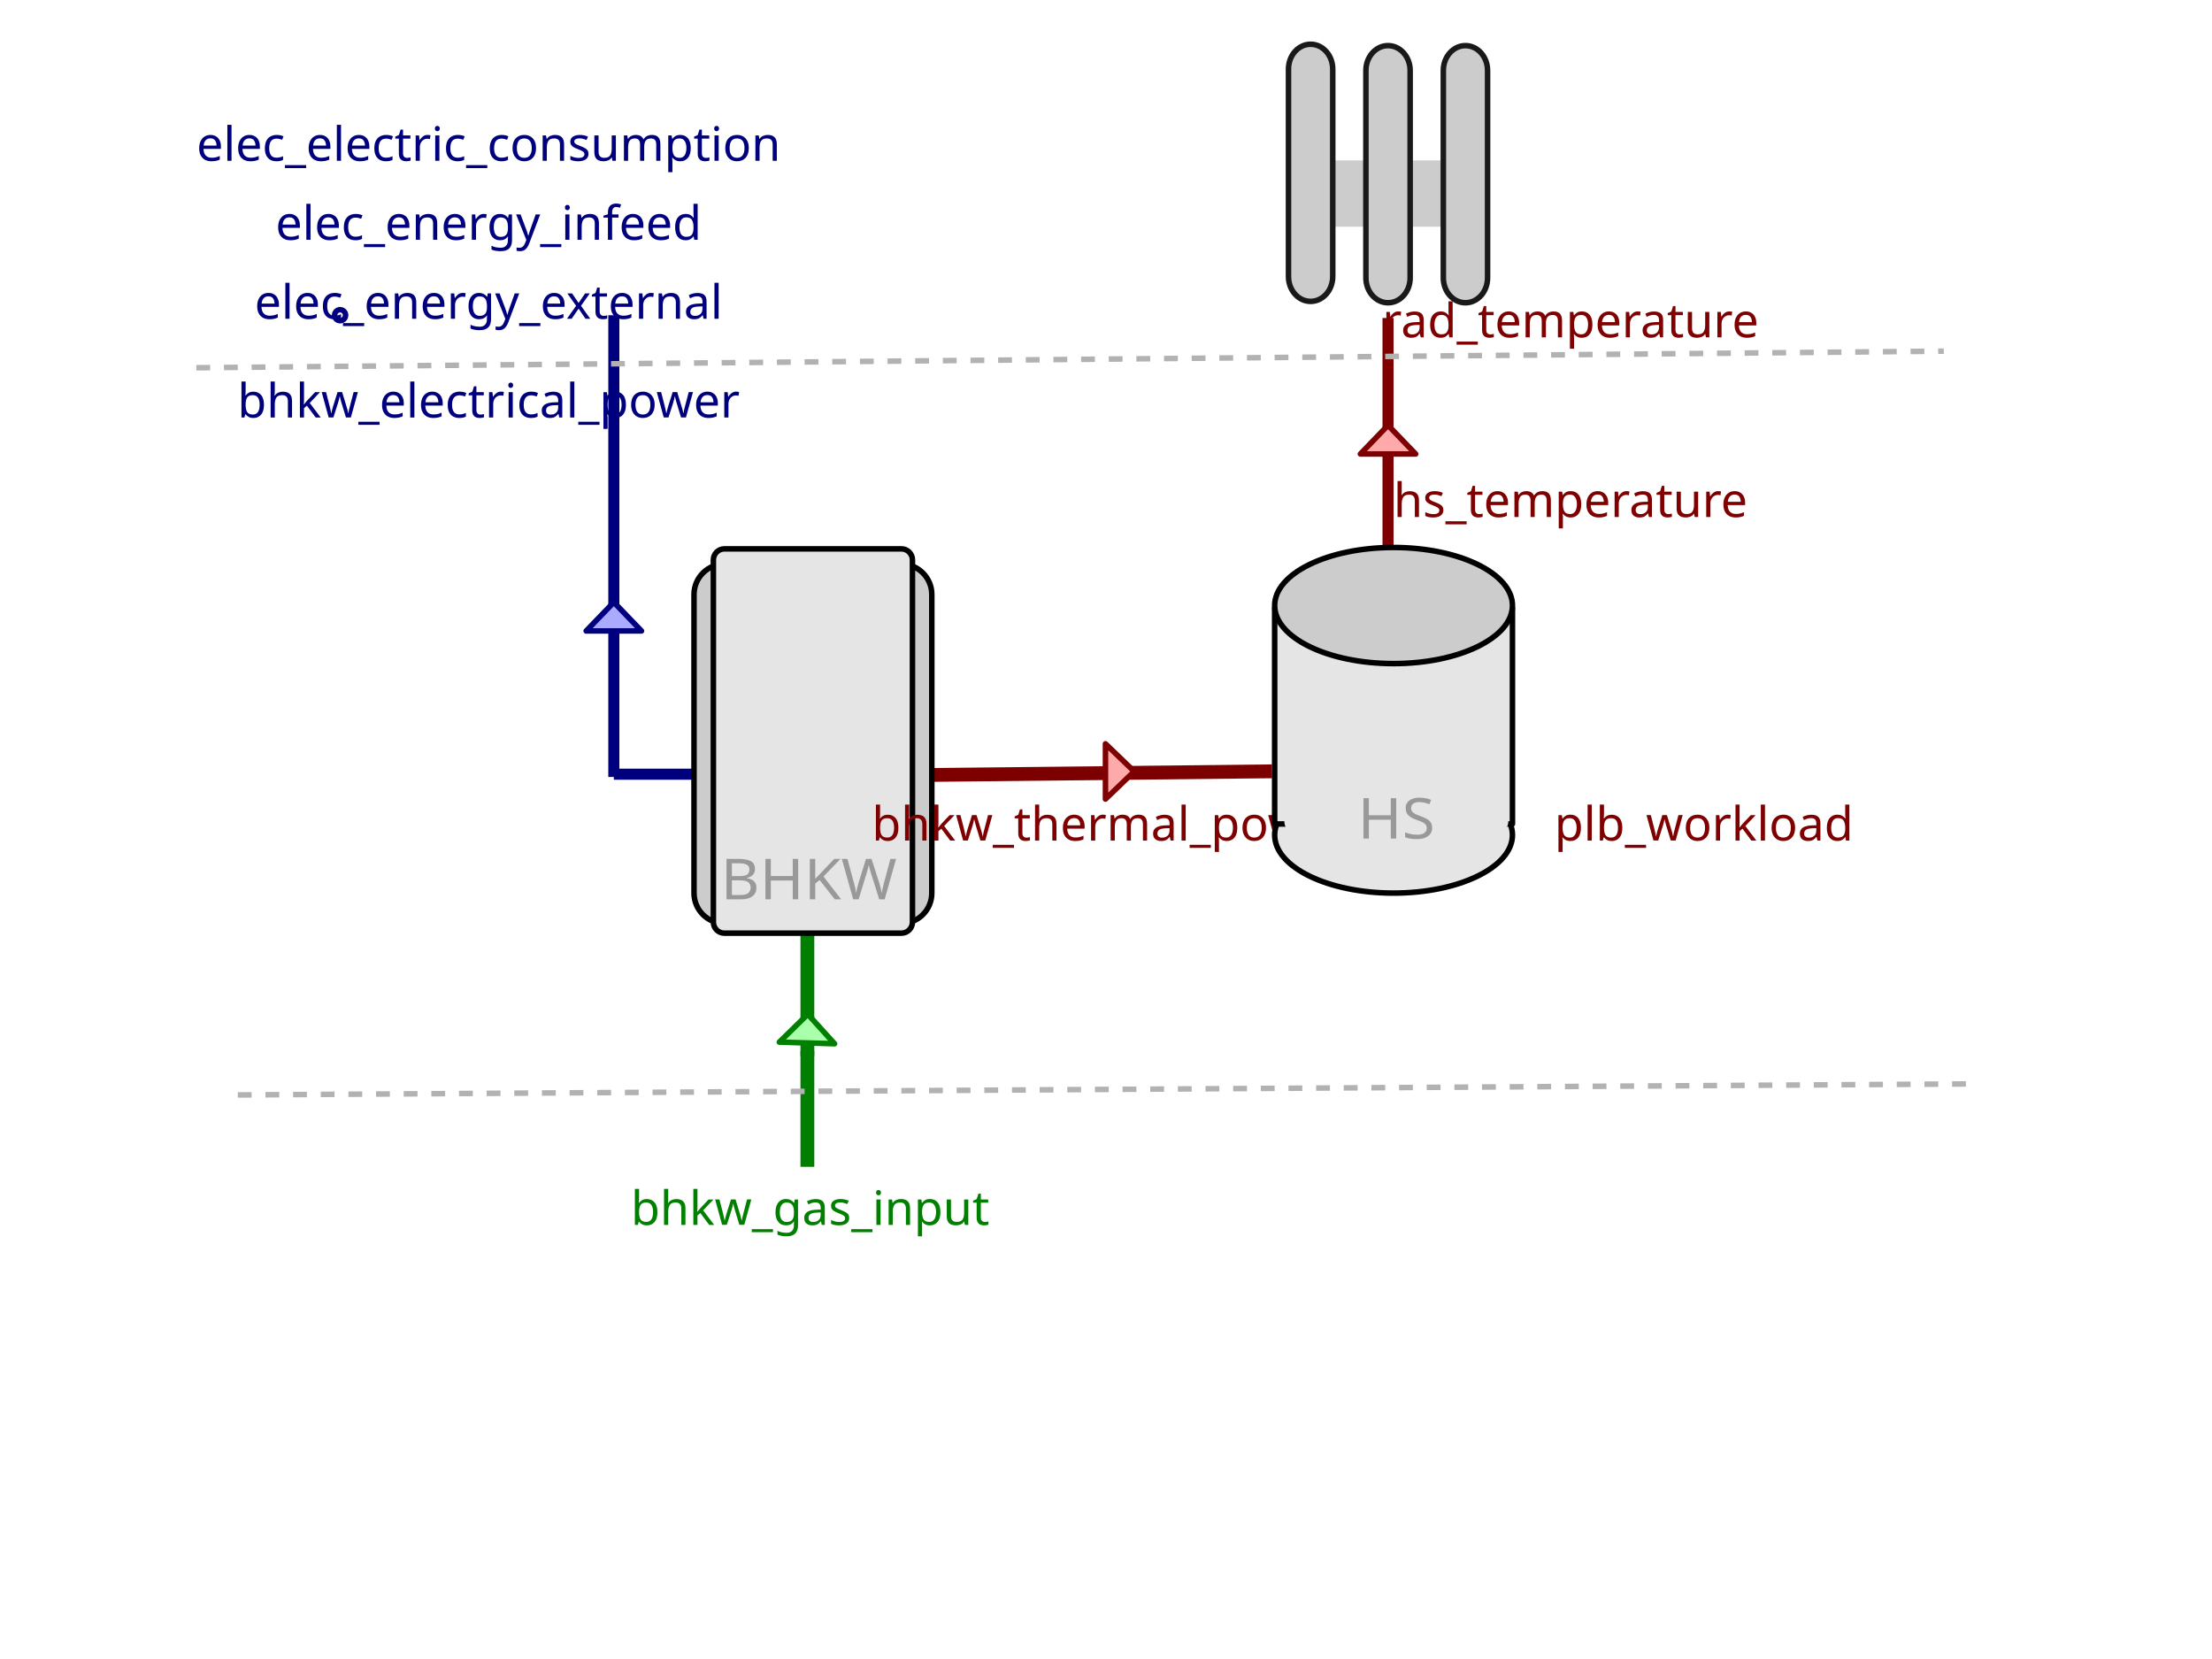
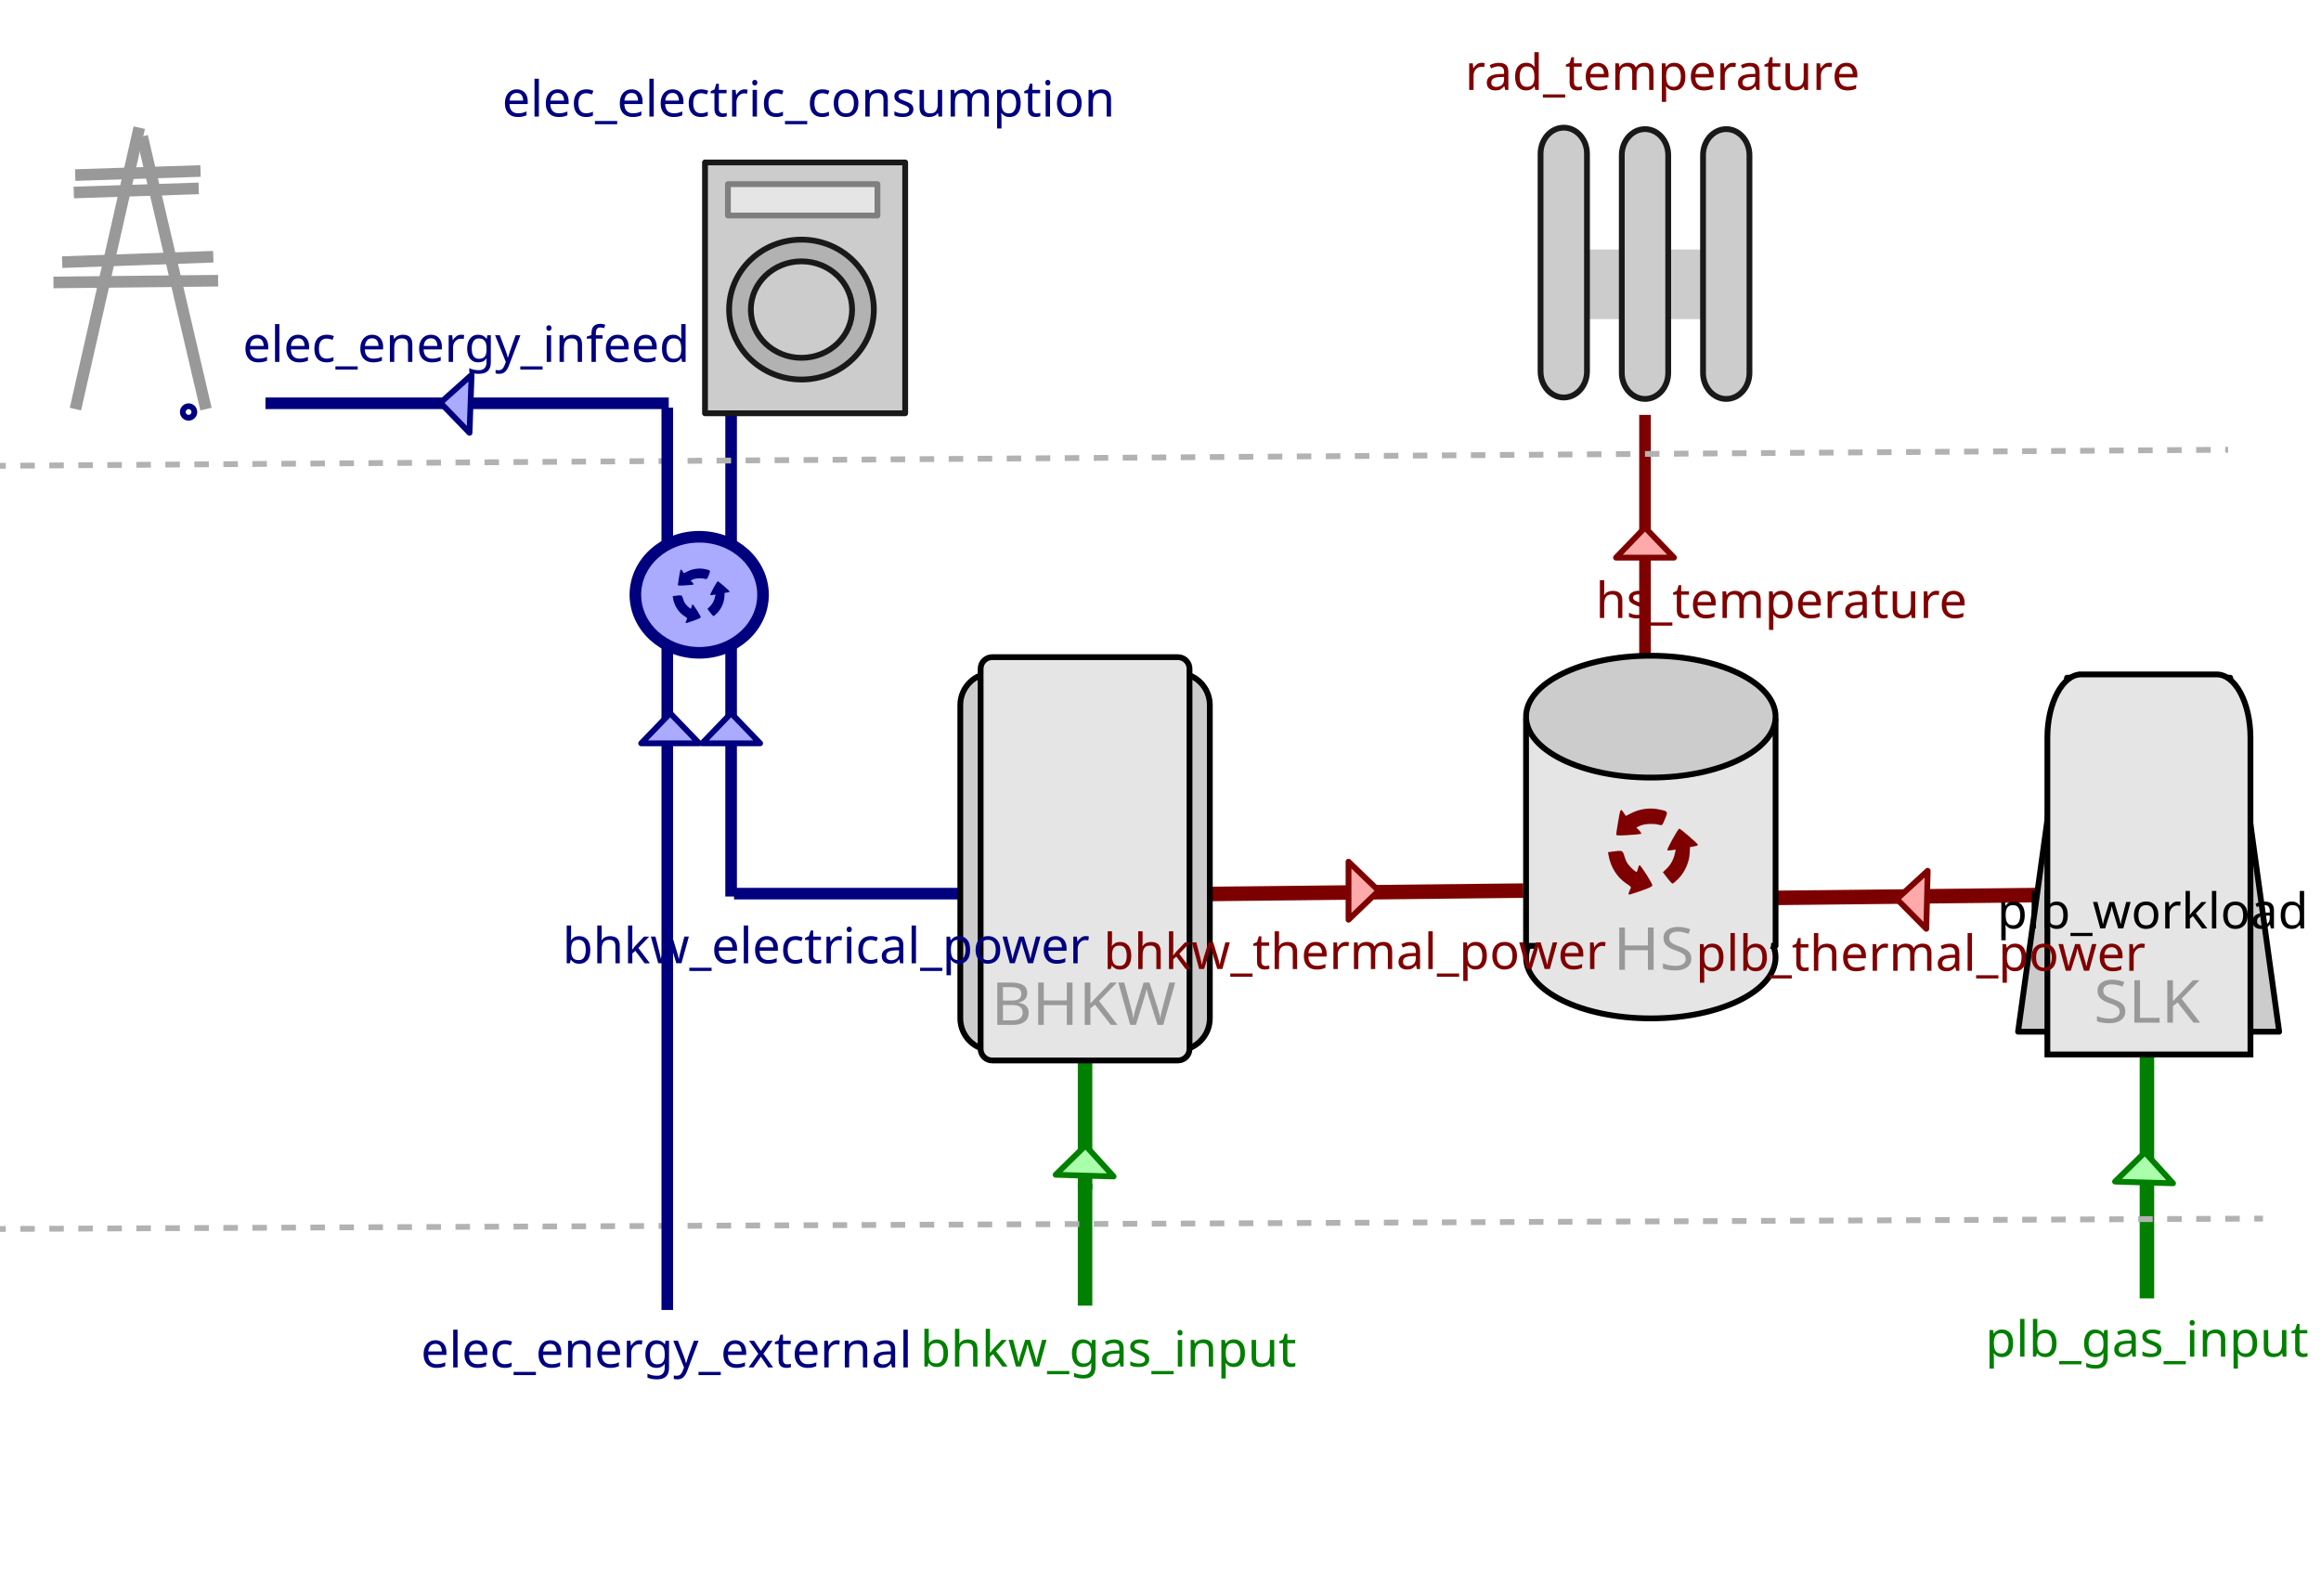
- <svg xmlns="http://www.w3.org/2000/svg" viewBox="0 80 800 600" preserveAspectRatio="xMinYMin meet">
+ <svg xmlns="http://www.w3.org/2000/svg" viewBox="0 50 800 550" preserveAspectRatio="xMinYMin meet">
  <g>
-     <line id="svg_21" y2="360" x2="222" y1="360" x1="257" stroke-linecap="null" stroke-linejoin="round" stroke-width="4" stroke="#00007f" fill="none" />
-     <line transform="rotate(89.3905 393.0125,359.6701) " id="svg_19" y2="426.695" x2="393.012" y1="292.646" x1="393.012" stroke-linecap="null" stroke-linejoin="round" stroke-width="5" stroke="#7c0000" fill="none" />
-     <line id="svg_8" y2="462" x2="292" y1="412" x1="292" stroke-linecap="null" stroke-linejoin="round" stroke-width="5" stroke="#007f00" fill="none" />
+     <line stroke="#7c0000" id="svg_50" fill="none" stroke-width="5" stroke-linejoin="round" stroke-linecap="null" x1="647.49" y1="299.566" x2="647.49" y2="418.594" transform="rotate(89.3905 647.49 359.08)" />
+     <path stroke="#000000" id="svg_61" d="m695.585,405.585l16.876,-122.005l56.25,0l16.874,122.005l-90,0z" stroke-linecap="null" stroke-linejoin="round" stroke-dasharray="null" stroke-width="2" fill="#cccccc" />
+     <line stroke="#007f00" id="svg_53" fill="none" stroke-width="5" stroke-linejoin="round" stroke-linecap="null" x1="740" y1="408.5" x2="740" y2="497.5" />
+     <line stroke="#00007f" fill="none" stroke-width="4" stroke-linejoin="round" stroke-linecap="null" x1="339" y1="358" x2="253" y2="358" id="svg_21" />
+     <line fill="none" stroke="#7c0000" stroke-width="5" stroke-linejoin="round" stroke-linecap="null" x1="458.012" y1="290.646" x2="458.012" y2="424.695" id="svg_19" transform="rotate(89.3905 458.012 357.67)" />
+     <line fill="none" stroke="#007f00" stroke-width="5" stroke-linejoin="round" stroke-linecap="null" x1="374" y1="410" x2="374" y2="460" id="svg_8" />
    <g id="bhkw">
-       <rect ry="11" rx="11" id="bhkw_back" height="130" width="86" y="284" x="251" stroke-width="2" stroke="#000000" fill="#cccccc" />
-       <rect id="bhkw_front" ry="4" rx="4" height="139" width="72" y="278.5" x="258" stroke-linecap="null" stroke-linejoin="round" stroke-width="2" stroke="#000000" fill="#e5e5e5" />
+       <rect fill="#cccccc" stroke="#000000" stroke-width="2" x="331" y="282" width="86" height="130" id="bhkw_back" rx="11" ry="11" />
+       <rect fill="#e5e5e5" stroke="#000000" stroke-width="2" stroke-linejoin="round" stroke-linecap="null" x="338" y="276.5" width="72" height="139" rx="4" ry="4" id="bhkw_front" />
    </g>
-     <line id="svg_7" y2="463" x2="649" y1="463" x1="290" stroke-linecap="null" stroke-linejoin="round" stroke-width="0" stroke="#7f0000" fill="none" />
-     <line id="svg_9" y2="464" x2="649" y1="422" x1="649" stroke-linecap="null" stroke-linejoin="round" stroke-width="0" stroke="#7f0000" fill="none" />
-     <line id="svg_10" y2="502" x2="292" y1="460" x1="292" stroke-linecap="null" stroke-linejoin="round" stroke-width="5" stroke="#007f00" fill="none" />
-     <line id="svg_22" y2="361" x2="222" y1="194" x1="222" stroke-linecap="null" stroke-linejoin="round" stroke-width="4" stroke="#00007f" fill="none" />
-     <ellipse ry="1" id="svg_25" cy="194" cx="123" stroke-linecap="null" stroke-linejoin="round" stroke-width="4" stroke="#00007f" fill="none" />
-     <line id="svg_27" y2="195" x2="502" y1="281" x1="502" stroke-linecap="null" stroke-linejoin="round" stroke-width="4" stroke="#7f0000" fill="none" />
-     <path id="svg_34" d="m222,297.808l-10,10.385l20,0l-10,-10.385z" stroke-linecap="null" stroke-linejoin="round" stroke-width="2" stroke="#00007f" fill="#aaaaff" />
-     <path transform="rotate(90 405,359) " id="svg_3_35" d="m405,353.808l-10,10.385l20,0l-10,-10.385z" stroke-linecap="null" stroke-linejoin="round" stroke-width="2" stroke="#7f0000" fill="#ffaaaa" />
-     <path id="svg_39" transform="rotate(1.684684 292,452) " d="m292,446.808l-10,10.385l20,0l-10,-10.385z" stroke-linecap="null" stroke-linejoin="round" stroke-width="2" stroke="#007f00" fill="#aaffaa" />
-     <path id="svg_42" d="m502,233.808l-10,10.385l20,0l-10,-10.385z" stroke-linecap="null" stroke-linejoin="round" stroke-width="2" stroke="#7f0000" fill="#ffaaaa" />
-     <text id="svg_45" xml:space="preserve" text-anchor="middle" font-family="Sans-serif" font-size="24" y="383.5" x="506" stroke-linecap="null" stroke-linejoin="round" stroke-width="0" stroke="#7f0000" fill="#999999">HS</text>
-     <text id="bhkw_gas_input" transform="matrix(0.7141466,0,0,0.7141466,112.2067,137.8246) " font-style="normal" font-weight="normal" xml:space="preserve" text-anchor="middle" font-family="Sans-serif" font-size="24" y="539.347" x="253.16" stroke-linecap="null" stroke-linejoin="round" stroke-width="0" stroke="#7f0000" fill="#007f00">bhkw_gas_input</text>
-     <text id="temp_out_bhkw" transform="matrix(0.7141466,0,0,0.7141466,112.2067,137.8246) " font-style="normal" font-weight="normal" xml:space="preserve" text-anchor="middle" font-family="Sans-serif" font-size="24" y="180.88" x="348.376" stroke-linecap="null" stroke-linejoin="round" stroke-width="0" stroke="#7f0000" fill="#7f0000" />
-     <text id="bhkw_thermal_power" transform="matrix(0.7141466,0,0,0.7141466,112.2067,137.8246) " font-style="normal" font-weight="normal" xml:space="preserve" text-anchor="middle" font-family="Sans-serif" font-size="24" y="344.712" x="405.788" stroke-linecap="null" stroke-linejoin="round" stroke-width="0" stroke="#7f0000" fill="#7f0000">bhkw_thermal_power</text>
-     <text id="plb_workload" transform="matrix(0.7141466,0,0,0.7141466,112.2067,137.8246) " font-style="normal" font-weight="normal" xml:space="preserve" text-anchor="middle" font-family="Sans-serif" font-size="24" y="344.712" x="705.788" stroke-linecap="null" stroke-linejoin="round" stroke-width="0" stroke="#7f0000" fill="#7f0000">plb_workload</text>
-     <text id="bhkw_electrical_power" transform="matrix(0.7141466,0,0,0.7141466,112.2067,137.8246) " font-style="normal" font-weight="normal" xml:space="preserve" text-anchor="middle" font-family="Sans-serif" font-size="24" y="130.472" x="90.334" stroke-linecap="null" stroke-linejoin="round" stroke-width="0" stroke="#00007f" fill="#00007f">bhkw_electrical_power</text>
-     <text id="elec_electric_consumption" transform="matrix(0.7141466,0,0,0.7141466,112.2067,137.8246) " font-style="normal" font-weight="normal" xml:space="preserve" text-anchor="middle" font-family="Sans-serif" font-size="24" y="0.472" x="90.334" stroke-linecap="null" stroke-linejoin="round" stroke-width="0" stroke="#00007f" fill="#00007f">elec_electric_consumption</text>
-     <text id="elec_energy_infeed" transform="matrix(0.7141466,0,0,0.7141466,112.2067,137.8246) " font-style="normal" font-weight="normal" xml:space="preserve" text-anchor="middle" font-family="Sans-serif" font-size="24" y="40.472" x="90.334" stroke-linecap="null" stroke-linejoin="round" stroke-width="0" stroke="#00007f" fill="#00007f">elec_energy_infeed</text>
-     <text id="elec_energy_external" transform="matrix(0.7141466,0,0,0.7141466,112.2067,137.8246) " font-style="normal" font-weight="normal" xml:space="preserve" text-anchor="middle" font-family="Sans-serif" font-size="24" y="80.472" x="90.334" stroke-linecap="null" stroke-linejoin="round" stroke-width="0" stroke="#00007f" fill="#00007f">elec_energy_external</text>
-     <text id="rad_temperature" transform="matrix(0.7141466,0,0,0.7141466,112.2067,137.8246) " font-style="normal" font-weight="normal" xml:space="preserve" text-anchor="middle" font-family="Sans-serif" font-size="24" y="89.862" x="638.237" stroke-linecap="null" stroke-linejoin="round" stroke-width="0" stroke="#7f0000" fill="#7f0000">rad_temperature</text>
-     <text id="hs_temperature" transform="matrix(0.7141466,0,0,0.7141466,112.2067,137.8246) " font-style="normal" font-weight="normal" xml:space="preserve" text-anchor="middle" font-family="Sans-serif" font-size="24" y="180.862" x="638.237" stroke-linecap="null" stroke-linejoin="round" stroke-width="0" stroke="#7f0000" fill="#7f0000">hs_temperature</text>
-     <line fill="none" stroke="#b2b2b2" stroke-width="2" x1="86" y1="476" x2="715" y2="472" id="svg_1" stroke-dasharray="5,5" />
-     <line id="svg_16" y2="207" x2="703" y1="213" x1="71" stroke-linecap="null" stroke-linejoin="null" stroke-dasharray="5,5" stroke-width="2" stroke="#b2b2b2" fill="none" />
+     <line fill="none" stroke="#7f0000" stroke-width="0" stroke-linejoin="round" stroke-linecap="null" x1="355" y1="461" x2="714" y2="461" id="svg_7" />
+     <line fill="none" stroke="#7f0000" stroke-width="0" stroke-linejoin="round" stroke-linecap="null" x1="721" y1="420" x2="721" y2="462" id="svg_9" />
+     <path fill="#aaffaa" stroke="#007f00" stroke-width="2" stroke-linejoin="round" stroke-linecap="null" d="m374,444.808l-10,10.385l20,0l-10,-10.385z" transform="rotate(1.68468 374 450)" id="svg_39" />
+     <line fill="none" stroke="#007f00" stroke-width="5" stroke-linejoin="round" stroke-linecap="null" x1="374" y1="458" x2="374" y2="500" id="svg_10" />
+     <line fill="none" stroke="#00007f" stroke-width="4" stroke-linejoin="round" stroke-linecap="null" x1="252" y1="192" x2="252" y2="359" id="svg_22" />
+     <ellipse fill="none" stroke="#00007f" stroke-width="4" stroke-linejoin="round" stroke-linecap="null" cx="65" cy="192" id="svg_25" ry="1" />
+     <line fill="none" stroke="#7f0000" stroke-width="4" stroke-linejoin="round" stroke-linecap="null" x1="567" y1="279" x2="567" y2="193" id="svg_27" />
+     <path fill="#aaaaff" stroke="#00007f" stroke-width="2" stroke-linejoin="round" stroke-linecap="null" d="m252,295.808l-10,10.385l20,0l-10,-10.385z" id="svg_34" />
+     <path fill="#ffaaaa" stroke="#7f0000" stroke-width="2" stroke-linejoin="round" stroke-linecap="null" d="m470,351.808l-10,10.385l20,0l-10,-10.385z" id="svg_3_35" transform="rotate(90 470 357)" />
+     <path fill="#ffaaaa" stroke="#7f0000" stroke-width="2" stroke-linejoin="round" stroke-linecap="null" d="m567,231.808l-10,10.385l20,0l-10,-10.385z" id="svg_42" />
+     <text fill="#999999" stroke="#7f0000" stroke-width="0" stroke-linejoin="round" stroke-linecap="null" x="571" y="381.5" font-size="24" font-family="Sans-serif" text-anchor="middle" xml:space="preserve" id="svg_45">HS</text>
+     <text fill="#007f00" stroke="#7f0000" stroke-width="0" stroke-linejoin="round" stroke-linecap="null" x="377.784" y="536.547" font-size="24" font-family="Sans-serif" text-anchor="middle" xml:space="preserve" font-weight="normal" font-style="normal" transform="matrix(0.714147 0 0 0.714147 112.207 137.825)" id="bhkw_gas_input">bhkw_gas_input</text>
+     <text transform="matrix(0.902778 0 0 0.851852 17.6944 61.8518)" fill="#999999" stroke="#7f0000" stroke-width="0" stroke-linejoin="round" stroke-linecap="null" x="394.123" y="400.761" font-size="24" font-family="Sans-serif" text-anchor="middle" xml:space="preserve" id="svg_44">BHKW</text>
+     <text fill="#00007f" stroke="#00007f" stroke-width="0" stroke-linejoin="round" stroke-linecap="null" x="241.563" y="341.913" font-size="24" font-family="Sans-serif" text-anchor="middle" xml:space="preserve" font-weight="normal" font-style="normal" transform="matrix(0.714147 0 0 0.714147 112.207 137.825)" id="bhkw_electrical_power">bhkw_electrical_power</text>
+     <text fill="#00007f" stroke="#00007f" stroke-width="0" stroke-linejoin="round" stroke-linecap="null" x="233.162" y="-66.741" font-size="24" font-family="Sans-serif" text-anchor="middle" xml:space="preserve" font-weight="normal" font-style="normal" transform="matrix(0.714147 0 0 0.714147 112.207 137.825)" id="elec_electric_consumption">elec_electric_consumption</text>
+     <text fill="#00007f" stroke="#00007f" stroke-width="0" stroke-linejoin="round" stroke-linecap="null" x="67.929" y="51.674" font-size="24" font-family="Sans-serif" text-anchor="middle" xml:space="preserve" font-weight="normal" font-style="normal" transform="matrix(0.714147 0 0 0.714147 112.207 137.825)" id="elec_energy_infeed">elec_energy_infeed</text>
+     <text fill="#00007f" stroke="#00007f" stroke-width="0" stroke-linejoin="round" stroke-linecap="null" x="164.548" y="536.961" font-size="24" font-family="Sans-serif" text-anchor="middle" xml:space="preserve" font-weight="normal" font-style="normal" transform="matrix(0.714147 0 0 0.714147 112.207 137.825)" id="elec_energy_external">elec_energy_external</text>
+     <text fill="#7f0000" stroke="#7f0000" stroke-width="0" stroke-linejoin="round" stroke-linecap="null" x="645.238" y="-79.571" font-size="24" font-family="Sans-serif" text-anchor="middle" xml:space="preserve" font-weight="normal" font-style="normal" transform="matrix(0.714147 0 0 0.714147 112.207 137.825)" id="rad_temperature">rad_temperature</text>
+     <text fill="#7f0000" stroke="#7f0000" stroke-width="0" stroke-linejoin="round" stroke-linecap="null" x="702.649" y="175.261" font-size="24" font-family="Sans-serif" text-anchor="middle" xml:space="preserve" font-weight="normal" font-style="normal" transform="matrix(0.714147 0 0 0.714147 112.207 137.825)" id="hs_temperature">hs_temperature</text>
+     <line stroke-dasharray="5,5" id="svg_1" y2="470" x2="780" y1="474" x1="-93" stroke-width="2" stroke="#b2b2b2" fill="none" />
+     <line fill="none" stroke="#b2b2b2" stroke-width="2" stroke-dasharray="5,5" stroke-linejoin="null" stroke-linecap="null" x1="-63" y1="211" x2="768" y2="205" id="svg_16" />
    <g id="heat_storage">
      <g id="svg_40">
-         <ellipse id="svg_13" ry="21" rx="43" cy="382" cx="504" stroke-linecap="null" stroke-linejoin="round" stroke-width="2" stroke="#000000" fill="#e5e5e5" />
-         <rect id="svg_14" height="78" width="86" y="300" x="461" stroke-linecap="null" stroke-linejoin="round" stroke-width="2" stroke="#000000" fill="#e5e5e5" />
+         <ellipse fill="#e5e5e5" stroke="#000000" stroke-width="2" stroke-linejoin="round" stroke-linecap="null" cx="569" cy="380" rx="43" ry="21" id="svg_13" />
+         <rect fill="#e5e5e5" stroke="#000000" stroke-width="2" stroke-linejoin="round" stroke-linecap="null" x="526" y="298" width="86" height="78" id="svg_14" />
      </g>
-       <ellipse ry="21" rx="43" id="svg_12" cy="299" cx="504" stroke-linecap="null" stroke-linejoin="round" stroke-width="2" stroke="#000000" fill="#cccccc" />
+       <ellipse fill="#cccccc" stroke="#000000" stroke-width="2" stroke-linejoin="round" stroke-linecap="null" cx="569" cy="297" id="svg_12" rx="43" ry="21" />
    </g>
    <g id="consumer">
-       <rect id="svg_15" height="22" width="57" y="139" x="473" stroke-linecap="null" stroke-linejoin="null" stroke-width="2" stroke="#cccccc" fill="#cccccc" />
-       <rect ry="9" rx="9" id="svg_5" height="93" width="16" y="96" x="466" stroke-linecap="null" stroke-linejoin="null" stroke-width="2" stroke="#191919" fill="#cccccc" />
-       <rect id="svg_6" ry="9" rx="9" height="93" width="16" y="96.5" x="494" stroke-linecap="null" stroke-linejoin="null" stroke-width="2" stroke="#191919" fill="#cccccc" />
-       <rect id="svg_11" ry="9" rx="9" height="93" width="16" y="96.5" x="522" stroke-linecap="null" stroke-linejoin="null" stroke-width="2" stroke="#191919" fill="#cccccc" />
+       <rect fill="#cccccc" stroke="#cccccc" stroke-width="2" stroke-linejoin="null" stroke-linecap="null" x="538" y="137" width="57" height="22" id="svg_15" />
+       <rect fill="#cccccc" stroke="#191919" stroke-width="2" stroke-linejoin="null" stroke-linecap="null" x="531" y="94" width="16" height="93" id="svg_5" rx="9" ry="9" />
+       <rect fill="#cccccc" stroke="#191919" stroke-width="2" stroke-linejoin="null" stroke-linecap="null" x="559" y="94.5" width="16" height="93" rx="9" ry="9" id="svg_6" />
+       <rect fill="#cccccc" stroke="#191919" stroke-width="2" stroke-linejoin="null" stroke-linecap="null" x="587" y="94.5" width="16" height="93" rx="9" ry="9" id="svg_11" />
    </g>
-     <text id="svg_44" xml:space="preserve" text-anchor="middle" font-family="Sans-serif" font-size="24" y="403.109" x="304.4" stroke-linecap="null" stroke-linejoin="round" stroke-width="0" stroke="#7f0000" fill="#999999" transform="matrix(0.9027778,0,0,0.8518519,17.69444,61.85184) ">BHKW</text>
-     <ellipse id="svg_18" ry="14" rx="40.5" cy="377" cx="505" stroke-linecap="null" stroke-linejoin="round" stroke-width="0" stroke="#000000" fill="#e5e5e5" />
-     <text id="svg_17" xml:space="preserve" text-anchor="middle" font-family="Sans-serif" font-size="24" y="377.329" x="539.786" stroke-linecap="null" stroke-linejoin="round" stroke-width="0" stroke="#7f0000" fill="#999999" transform="matrix(0.9027778,0,0,0.8518519,17.69444,61.85184) ">HS</text>
+     <ellipse fill="#e5e5e5" stroke="#000000" stroke-width="0" stroke-linejoin="round" stroke-linecap="null" cx="570" cy="375" rx="40.5" ry="14" id="svg_18" />
+     <text transform="matrix(0.902778 0 0 0.851852 17.6944 61.8518)" fill="#999999" stroke="#7f0000" stroke-width="0" stroke-linejoin="round" stroke-linecap="null" x="611.786" y="378.503" font-size="24" font-family="Sans-serif" text-anchor="middle" xml:space="preserve" id="svg_17">HS</text>
+     <line id="svg_2" fill="none" stroke="#00007f" stroke-width="4" stroke-linejoin="round" stroke-linecap="null" x1="230" y1="190.5" x2="230" y2="501.5" />
+     <line transform="rotate(90 161 189)" id="svg_3" fill="none" stroke="#00007f" stroke-width="4" stroke-linejoin="round" stroke-linecap="null" x1="161" y1="119.5" x2="161" y2="258.5" />
+     <path id="svg_4" fill="#aaaaff" stroke="#00007f" stroke-width="2" stroke-linejoin="round" stroke-linecap="null" d="m231,295.808l-10,10.385l20,0l-10,-10.385z" />
+     <path transform="rotate(-87.9546 157 189)" id="svg_20" fill="#aaaaff" stroke="#00007f" stroke-width="2" stroke-linejoin="round" stroke-linecap="null" d="m157,183.808l-10,10.385l20,0l-10,-10.385z" />
+     <g id="svg_29">
+       <rect id="svg_23" height="86.458" width="69" y="105.988" x="243" stroke-linecap="null" stroke-linejoin="round" stroke-width="2" stroke="#191919" fill="#cccccc" />
+       <ellipse ry="24.108" rx="24.94" id="svg_24" cy="156.699" cx="276.253" stroke-linecap="null" stroke-linejoin="round" stroke-width="2" stroke="#191919" fill="#b2b2b2" />
+       <ellipse ry="16.627" rx="17.458" id="svg_26" cy="156.699" cx="276.253" stroke-linecap="null" stroke-linejoin="round" stroke-width="2" stroke="#191919" fill="#cccccc" />
+       <rect id="svg_28" height="10.807" width="51.542" y="113.47" x="250.898" stroke-linecap="null" stroke-linejoin="round" stroke-width="2" stroke="#7f7f7f" fill="#e5e5e5" />
+     </g>
+     <ellipse stroke="#00007f" ry="20" rx="22" id="svg_30" cy="255" cx="241" stroke-linecap="null" stroke-linejoin="round" stroke-width="4" fill="#aaaaff" />
+     <line fill="none" stroke="#999999" stroke-width="4" stroke-linejoin="round" stroke-linecap="null" x1="26" y1="191" x2="48" y2="94" id="svg_35" />
+     <line fill="none" stroke="#999999" stroke-width="4" stroke-linejoin="round" stroke-linecap="null" x1="71" y1="191" x2="49" y2="97" id="svg_36" />
+     <line fill="none" stroke="#999999" stroke-width="4" stroke-linejoin="round" stroke-linecap="null" x1="26.011" y1="111.641" x2="69.032" y2="107.641" id="svg_37" transform="rotate(3.43363 47.5215 109.641)" />
+     <line fill="none" stroke="#999999" stroke-width="4" stroke-linejoin="round" stroke-linecap="null" x1="25.511" y1="117.638" x2="68.413" y2="113.638" transform="rotate(3.43363 46.9617 115.638)" id="svg_38" />
+     <line fill="none" stroke="#999999" stroke-width="4" stroke-linejoin="round" stroke-linecap="null" x1="21.532" y1="141.908" x2="73.418" y2="136.929" transform="rotate(3.43363 47.4749 139.418)" id="svg_41" />
+     <line fill="none" stroke="#999999" stroke-width="4" stroke-linejoin="round" stroke-linecap="null" x1="18.499" y1="149.048" x2="75.116" y2="145.048" transform="rotate(3.43363 46.8071 147.048)" id="svg_43" />
+     <path stroke="#000000" id="svg_48" d="m717.353,282.44l46.668,0l0,0c3.093,0 6.06,2.299 8.248,6.394c2.187,4.096 3.416,9.649 3.416,15.439l0,109.168c0,0 0,0 0,0l-70,0l0,0c0,0 0,0 0,0l0,-109.168l0,0c0,-12.057 5.225,-21.832 11.668,-21.832z" stroke-linecap="null" stroke-linejoin="null" stroke-dasharray="null" stroke-width="2" fill="#e5e5e5" />
+     <path id="svg_51" fill="#ffaaaa" stroke="#7f0000" stroke-width="2" stroke-linejoin="round" stroke-linecap="null" d="m659,354.808l-10,10.385l20,0l-10,-10.385z" transform="rotate(-88.6028 659 360)" />
+     <text xml:space="preserve" text-anchor="middle" font-family="Sans-serif" font-size="17" id="plb_workload" y="370" x="742" stroke-linecap="null" stroke-linejoin="round" stroke-dasharray="null" stroke-width="0" stroke="#7f0000" fill="#000000">plb_workload</text>
+     <path id="svg_54" fill="#aaffaa" stroke="#007f00" stroke-width="2" stroke-linejoin="round" stroke-linecap="null" d="m739.153,447.161l-10,10.385l20,0l-10,-10.385z" transform="rotate(1.68468 739.153 452.353)" />
+     <text id="plb_gas_input" fill="#007f00" stroke="#7f0000" stroke-width="0" stroke-linejoin="round" stroke-linecap="null" x="879.084" y="531.77" font-size="24" font-family="Sans-serif" text-anchor="middle" xml:space="preserve" font-weight="normal" font-style="normal" transform="matrix(0.714147 0 0 0.714147 112.207 137.825)">plb_gas_input</text>
+     <path id="svg_57" d="m557.078,337.588c0.002,-0.267 0.242,-1.914 0.535,-3.659c0.916,-5.438 0.928,-5.461 2.089,-3.729l0.687,1.025l2.009,-1.013c2.659,-1.341 5.83,-1.837 8.745,-1.368c1.238,0.199 2.551,0.523 2.917,0.72c0.729,0.39 0.685,0.726 -0.478,3.44c-0.639,1.488 -0.699,1.531 -1.8,1.248c-1.873,-0.482 -4.924,-0.33 -6.394,0.318l-1.382,0.608l0.969,1.011c0.533,0.557 0.835,1.094 0.67,1.197c-0.161,0.101 -2.157,0.298 -4.431,0.439c-3.411,0.21 -4.135,0.169 -4.135,-0.234l0,0zm17.571,14.995l-1.479,-1.956l1.348,-1.302c1.382,-1.34 2.382,-3.22 2.823,-5.316l0.251,-1.198l-1.448,0.232c-0.798,0.128 -1.454,0.111 -1.459,-0.037c-0.027,-0.689 3.759,-7.484 4.129,-7.405c0.579,0.125 6.451,5.211 6.451,5.589c0,0.168 -0.617,0.405 -1.371,0.526l-1.371,0.219l-0.135,2.339c-0.174,3 -1.754,6.463 -3.955,8.664c-0.881,0.883 -1.761,1.602 -1.954,1.602c-0.192,0 -1.016,-0.88 -1.827,-1.957l0,0zm-13.343,5.489c0,-0.217 0.233,-0.843 0.516,-1.393c0.513,-0.994 0.511,-1.001 -1.408,-2.275c-3.003,-1.994 -5.235,-5.533 -5.94,-9.414l-0.229,-1.273l1.641,-0.225c3.384,-0.463 3.415,-0.45 4.094,1.857c0.456,1.556 1.018,2.488 2.232,3.701c0.89,0.892 1.745,1.544 1.895,1.449c0.154,-0.094 0.375,-0.65 0.491,-1.236c0.117,-0.585 0.361,-1.064 0.542,-1.064c0.416,0 4.336,6.181 4.398,6.935c0.042,0.504 -2.076,1.376 -7.599,3.128c-0.352,0.112 -0.634,0.027 -0.634,-0.191l0,0z" stroke-linecap="null" stroke-linejoin="round" stroke-dasharray="null" stroke-width="0" stroke="#7f0000" fill="#7f0000" />
+     <path id="svg_59" d="m233.644,251.605c0.001,-0.17 0.153,-1.213 0.339,-2.318c0.579,-3.444 0.588,-3.46 1.323,-2.362l0.435,0.65l1.273,-0.642c1.683,-0.85 3.691,-1.164 5.537,-0.867c0.784,0.126 1.615,0.331 1.848,0.456c0.462,0.247 0.432,0.46 -0.304,2.179c-0.404,0.942 -0.442,0.969 -1.14,0.79c-1.186,-0.305 -3.117,-0.209 -4.05,0.201l-0.874,0.385l0.613,0.64c0.337,0.352 0.529,0.693 0.425,0.757c-0.104,0.064 -1.367,0.19 -2.808,0.278c-2.161,0.133 -2.619,0.107 -2.618,-0.148l0,0zm11.127,9.496l-0.936,-1.24l0.852,-0.824c0.877,-0.848 1.51,-2.039 1.789,-3.367l0.159,-0.758l-0.917,0.147c-0.504,0.081 -0.92,0.07 -0.924,-0.024c-0.018,-0.436 2.381,-4.74 2.614,-4.689c0.367,0.079 4.086,3.3 4.086,3.539c0,0.106 -0.391,0.256 -0.869,0.333l-0.868,0.139l-0.086,1.482c-0.11,1.9 -1.111,4.093 -2.505,5.487c-0.558,0.558 -1.115,1.015 -1.237,1.015c-0.122,0 -0.643,-0.558 -1.158,-1.24l0,0zm-8.45,3.475c0,-0.137 0.147,-0.533 0.327,-0.881c0.326,-0.631 0.324,-0.634 -0.891,-1.441c-1.902,-1.263 -3.316,-3.505 -3.761,-5.962l-0.146,-0.806l1.04,-0.142c2.143,-0.294 2.162,-0.285 2.592,1.176c0.29,0.986 0.646,1.576 1.414,2.344c0.564,0.565 1.105,0.978 1.202,0.918c0.096,-0.059 0.236,-0.412 0.31,-0.782c0.074,-0.371 0.229,-0.674 0.344,-0.674c0.264,0 2.746,3.914 2.785,4.392c0.026,0.319 -1.316,0.871 -4.813,1.981c-0.223,0.071 -0.402,0.017 -0.402,-0.122l0,0z" stroke-linecap="null" stroke-linejoin="round" stroke-dasharray="null" stroke-width="0" stroke="#7f0000" fill="#00007f" />
+     <text fill="#7f0000" stroke="#7f0000" stroke-width="0" stroke-linejoin="round" stroke-linecap="null" x="496.805" y="344.712" font-size="24" font-family="Sans-serif" text-anchor="middle" xml:space="preserve" font-weight="normal" font-style="normal" transform="matrix(0.714147 0 0 0.714147 112.207 137.825)" id="bhkw_thermal_power">bhkw_thermal_power</text>
+     <text style="cursor: move;" id="svg_62" transform="matrix(0.902778 0 0 0.851852 17.6944 61.8518)" fill="#999999" stroke="#7f0000" stroke-width="0" stroke-linejoin="round" stroke-linecap="null" x="800.098" y="399.849" font-size="24" font-family="Sans-serif" text-anchor="middle" xml:space="preserve">SLK</text>
+     <text id="plb_thermal_power" fill="#7f0000" stroke="#7f0000" stroke-width="0" stroke-linejoin="round" stroke-linecap="null" x="769.86" y="345.539" font-size="24" font-family="Sans-serif" text-anchor="middle" xml:space="preserve" font-weight="normal" font-style="normal" transform="matrix(0.714147 0 0 0.714147 112.207 137.825)">plb_thermal_power</text>
  </g>
</svg>
